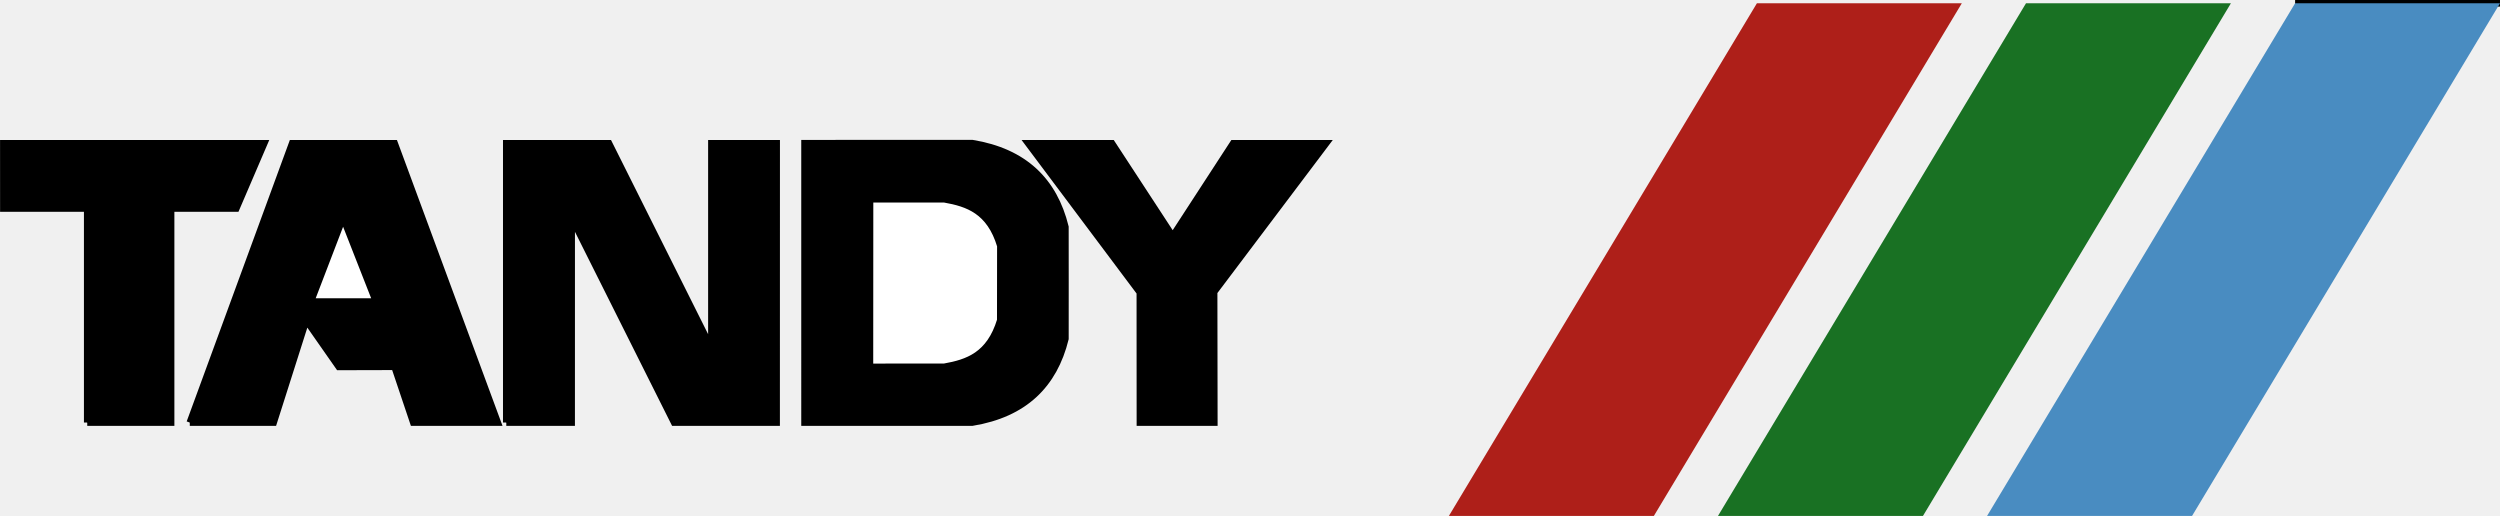
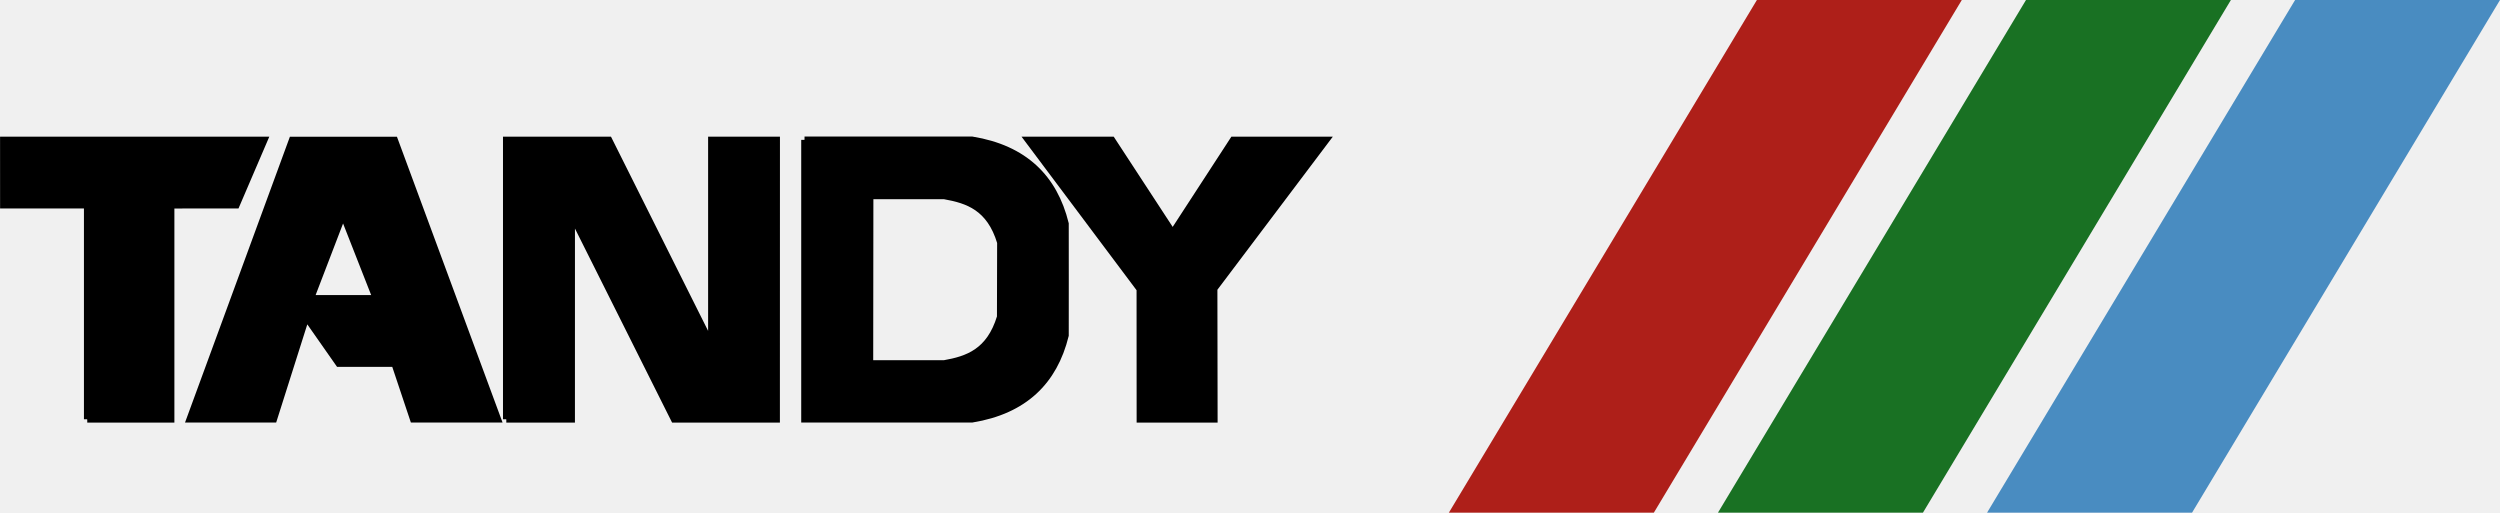
- <svg xmlns="http://www.w3.org/2000/svg" version="1.1" id="Ebene_1" x="0px" y="0px" width="377.782" height="77.966" viewBox="0 0 377.782 77.966" enable-background="new 0 0 566.929 87.964" xml:space="preserve">
+ <svg xmlns="http://www.w3.org/2000/svg" version="1.1" id="Ebene_1" x="0px" y="0px" width="343.64" height="70.468" viewBox="0 0 343.64 70.468" enable-background="new 0 0 566.929 87.964" xml:space="preserve">
  <defs id="defs59" />
-   <g id="g4211" transform="translate(5.7616487e-6,0)">
-     <path id="path3999" d="m 346.821,0.498 30.975,0" style="fill:none;stroke:#000000;stroke-width:1px;stroke-linecap:butt;stroke-linejoin:miter;stroke-opacity:1" />
-     <g transform="translate(-94.31252,-4.75)" id="g4178">
-       <path id="path3912-8" style="fill:#000000;fill-opacity:1;stroke:#000000;stroke-width:1px;stroke-linecap:butt;stroke-linejoin:miter;stroke-opacity:1" d="m 215.893,68.604 25.334,2e-6 c 7.879,-1.292 12.364,-5.704 14.078,-12.661 0.016,-5.633 0.001,-11.267 -0.002,-16.9 -1.714,-6.958 -6.199,-11.369 -14.078,-12.661 l -25.333,0.011 z" />
-       <path id="path3970-8" style="fill:#ffffff;fill-opacity:1;stroke:#000000;stroke-width:1px;stroke-linecap:butt;stroke-linejoin:miter;stroke-opacity:1" d="m 237.006,60.183 c 3.527,-0.626 6.853,-1.737 8.465,-7.033 l 0.014,-11.25 c -1.598,-5.304 -4.924,-6.415 -8.451,-7.041 l -11.253,0 -0.014,25.332 z" />
-       <path style="fill:#000000;fill-opacity:1;stroke:#000000;stroke-width:1px;stroke-linecap:butt;stroke-linejoin:miter;stroke-opacity:1" d="m 107.496,68.604 0,-32.353 -12.672,0 -0.004,-9.848 39.426,0 -4.227,9.848 -9.855,0.004 0,32.349 -12.668,6e-6" id="path3896" />
-       <path style="fill:#000000;fill-opacity:1;stroke:#000000;stroke-width:1px;stroke-linecap:butt;stroke-linejoin:miter;stroke-opacity:1" d="m 122.992,68.604 15.472,-42.2 15.481,0 15.587,42.2 -12.767,0 -2.834,-8.432 -8.419,0.022 -4.928,-7.049 -4.917,15.459 -12.677,-3e-6" id="path3900" />
-       <path style="fill:#ffffff;fill-opacity:1;stroke:#000000;stroke-width:1px;stroke-linecap:butt;stroke-linejoin:miter;stroke-opacity:1" d="m 141.289,50.326 4.865,-12.693 4.979,12.693 -9.844,0" id="path3904" />
-       <path style="fill:#000000;fill-opacity:1;stroke:#000000;stroke-width:1px;stroke-linecap:butt;stroke-linejoin:miter;stroke-opacity:1" d="m 170.821,68.604 0,-42.2 15.512,0 15.485,30.962 0,-30.962 9.855,0 -0.008,42.2 -15.482,0 -15.487,-30.935 -0.004,30.935 -9.871,0" id="path3908" />
-       <path style="fill:#000000;fill-opacity:1;stroke:#000000;stroke-width:1px;stroke-linecap:butt;stroke-linejoin:miter;stroke-opacity:1" d="m 266.561,48.936 -16.881,-22.532 12.661,0 9.181,14.046 9.137,-14.046 14.052,0 -16.934,22.461 0.031,19.739 -11.236,0 -0.011,-19.669" id="path3991" />
-     </g>
-     <path id="path3999-4" d="m 300.27,77.966 30.975,0 46.536,-77.469 -30.965,0 -46.546,77.469" style="fill:#498cc1;fill-opacity:1;stroke:none" />
-     <path id="path3999-4-5" d="m 259.607,77.966 30.975,0 46.536,-77.469 -30.965,0 -46.546,77.469" style="fill:#197123;fill-opacity:1;stroke:none" />
-     <path id="path3999-4-5-7" d="m 218.943,77.966 30.975,0 46.536,-77.469 -30.965,0 -46.546,77.469" style="fill:#ae1f19;fill-opacity:1;stroke:none" />
+   <g id="g4569" transform="matrix(0.8191627,0,0,0.8191627,-1.6623689e-5,0)">
+     <path id="path3999-4" d="m 333.431,86.024 34.396,0 51.675,-86.024 -34.384,0 L 333.431,86.024" style="fill:#498cc1;fill-opacity:1;stroke:none" />
+     <path id="path3912-8" d="m 135,23.469 0,46.875 28.125,0 c 8.749,-1.435 13.753,-6.336 15.656,-14.062 0.018,-6.255 0.003,-12.495 0,-18.75 -1.903,-7.726 -6.907,-12.627 -15.656,-14.062 l -28.125,0 z m 11,9.406 12.469,0 c 3.916,0.695 7.632,1.923 9.406,7.812 l -0.031,12.5 c -1.79,5.881 -5.49,7.118 -9.406,7.812 l -12.469,0 0.031,-28.125 z" style="fill:#000000;fill-opacity:1;stroke:#000000;stroke-width:1.11px;stroke-linecap:butt;stroke-linejoin:miter;stroke-opacity:1" />
+     <path id="path3896" d="m 14.64,70.354 0,-35.926 -14.071,0 -0.004,-10.935 43.78,0 -4.693,10.935 -10.944,0.004 0,35.921 -14.067,3.7e-5" style="fill:#000000;fill-opacity:1;stroke:#000000;stroke-width:1.11px;stroke-linecap:butt;stroke-linejoin:miter;stroke-opacity:1" />
+     <path id="path3900" d="m 49.031,23.5 -17.188,46.844 14.094,0 5.438,-17.156 5.469,7.812 9.375,0 3.125,9.344 14.188,0 -17.312,-46.844 -17.188,0 z m 8.531,12.469 5.531,14.094 -10.938,0 5.406,-14.094 z" style="fill:#000000;fill-opacity:1;stroke:#000000;stroke-width:1.11px;stroke-linecap:butt;stroke-linejoin:miter;stroke-opacity:1" />
+     <path id="path3908" d="m 84.957,70.354 0,-46.861 17.225,0 17.195,34.381 0,-34.381 10.944,0 -0.009,46.861 -17.192,0 -17.197,-34.351 -0.004,34.351 -10.961,0" style="fill:#000000;fill-opacity:1;stroke:#000000;stroke-width:1.11px;stroke-linecap:butt;stroke-linejoin:miter;stroke-opacity:1" />
+     <path id="path3991" d="m 191.271,48.513 -18.746,-25.02 14.059,0 10.195,15.598 10.146,-15.598 15.604,0 -18.804,24.942 0.035,21.919 -12.477,0 -0.012,-21.841" style="fill:#000000;fill-opacity:1;stroke:#000000;stroke-width:1.11px;stroke-linecap:butt;stroke-linejoin:miter;stroke-opacity:1" />
+     <path id="path3999-4-5" d="m 288.276,86.024 34.396,0 L 374.347,0 339.963,0 288.276,86.024" style="fill:#197123;fill-opacity:1;stroke:none" />
+     <path id="path3999-4-5-7" d="m 243.122,86.024 34.396,0 L 329.193,3.6673269e-6 l -34.384,0 L 243.122,86.024" style="fill:#ae1f19;fill-opacity:1;stroke:none" />
  </g>
-   <flowRoot xml:space="preserve" id="flowRoot4066" style="font-size:40px;font-style:normal;font-weight:normal;line-height:125%;letter-spacing:0px;word-spacing:0px;fill:#000000;fill-opacity:1;stroke:none;font-family:Open Sans Light;-inkscape-font-specification:Open Sans Light" transform="translate(-94.31253,-4.75)">
+   <flowRoot xml:space="preserve" id="flowRoot4066" style="font-size:40px;font-style:normal;font-weight:normal;line-height:125%;letter-spacing:0px;word-spacing:0px;fill:#000000;fill-opacity:1;stroke:none;font-family:Open Sans Light;-inkscape-font-specification:Open Sans Light" transform="translate(-94.31328,-12.24873)">
    <flowRegion id="flowRegion4068">
      <rect id="rect4070" width="185.5" height="41" x="377" y="24.964" />
    </flowRegion>
    <flowPara id="flowPara4072">Cooccc</flowPara>
  </flowRoot>
-   <text xml:space="preserve" style="font-size:40px;font-style:normal;font-weight:normal;line-height:125%;letter-spacing:0px;word-spacing:0px;fill:#000000;fill-opacity:1;stroke:none;font-family:Open Sans Light;-inkscape-font-specification:Open Sans Light" x="295.303" y="40.08" id="text4074">
-     <tspan id="tspan4076" x="295.303" y="40.08" style="font-style:normal;font-variant:normal;font-weight:normal;font-stretch:normal;font-family:Ebrima;-inkscape-font-specification:Ebrima" />
+   <text xml:space="preserve" style="font-size:40px;font-style:normal;font-weight:normal;line-height:125%;letter-spacing:0px;word-spacing:0px;fill:#000000;fill-opacity:1;stroke:none;font-family:Open Sans Light;-inkscape-font-specification:Open Sans Light" x="295.303" y="32.582" id="text4074">
+     <tspan id="tspan4076" x="295.303" y="32.582" style="font-style:normal;font-variant:normal;font-weight:normal;font-stretch:normal;font-family:Ebrima;-inkscape-font-specification:Ebrima" />
  </text>
</svg>
